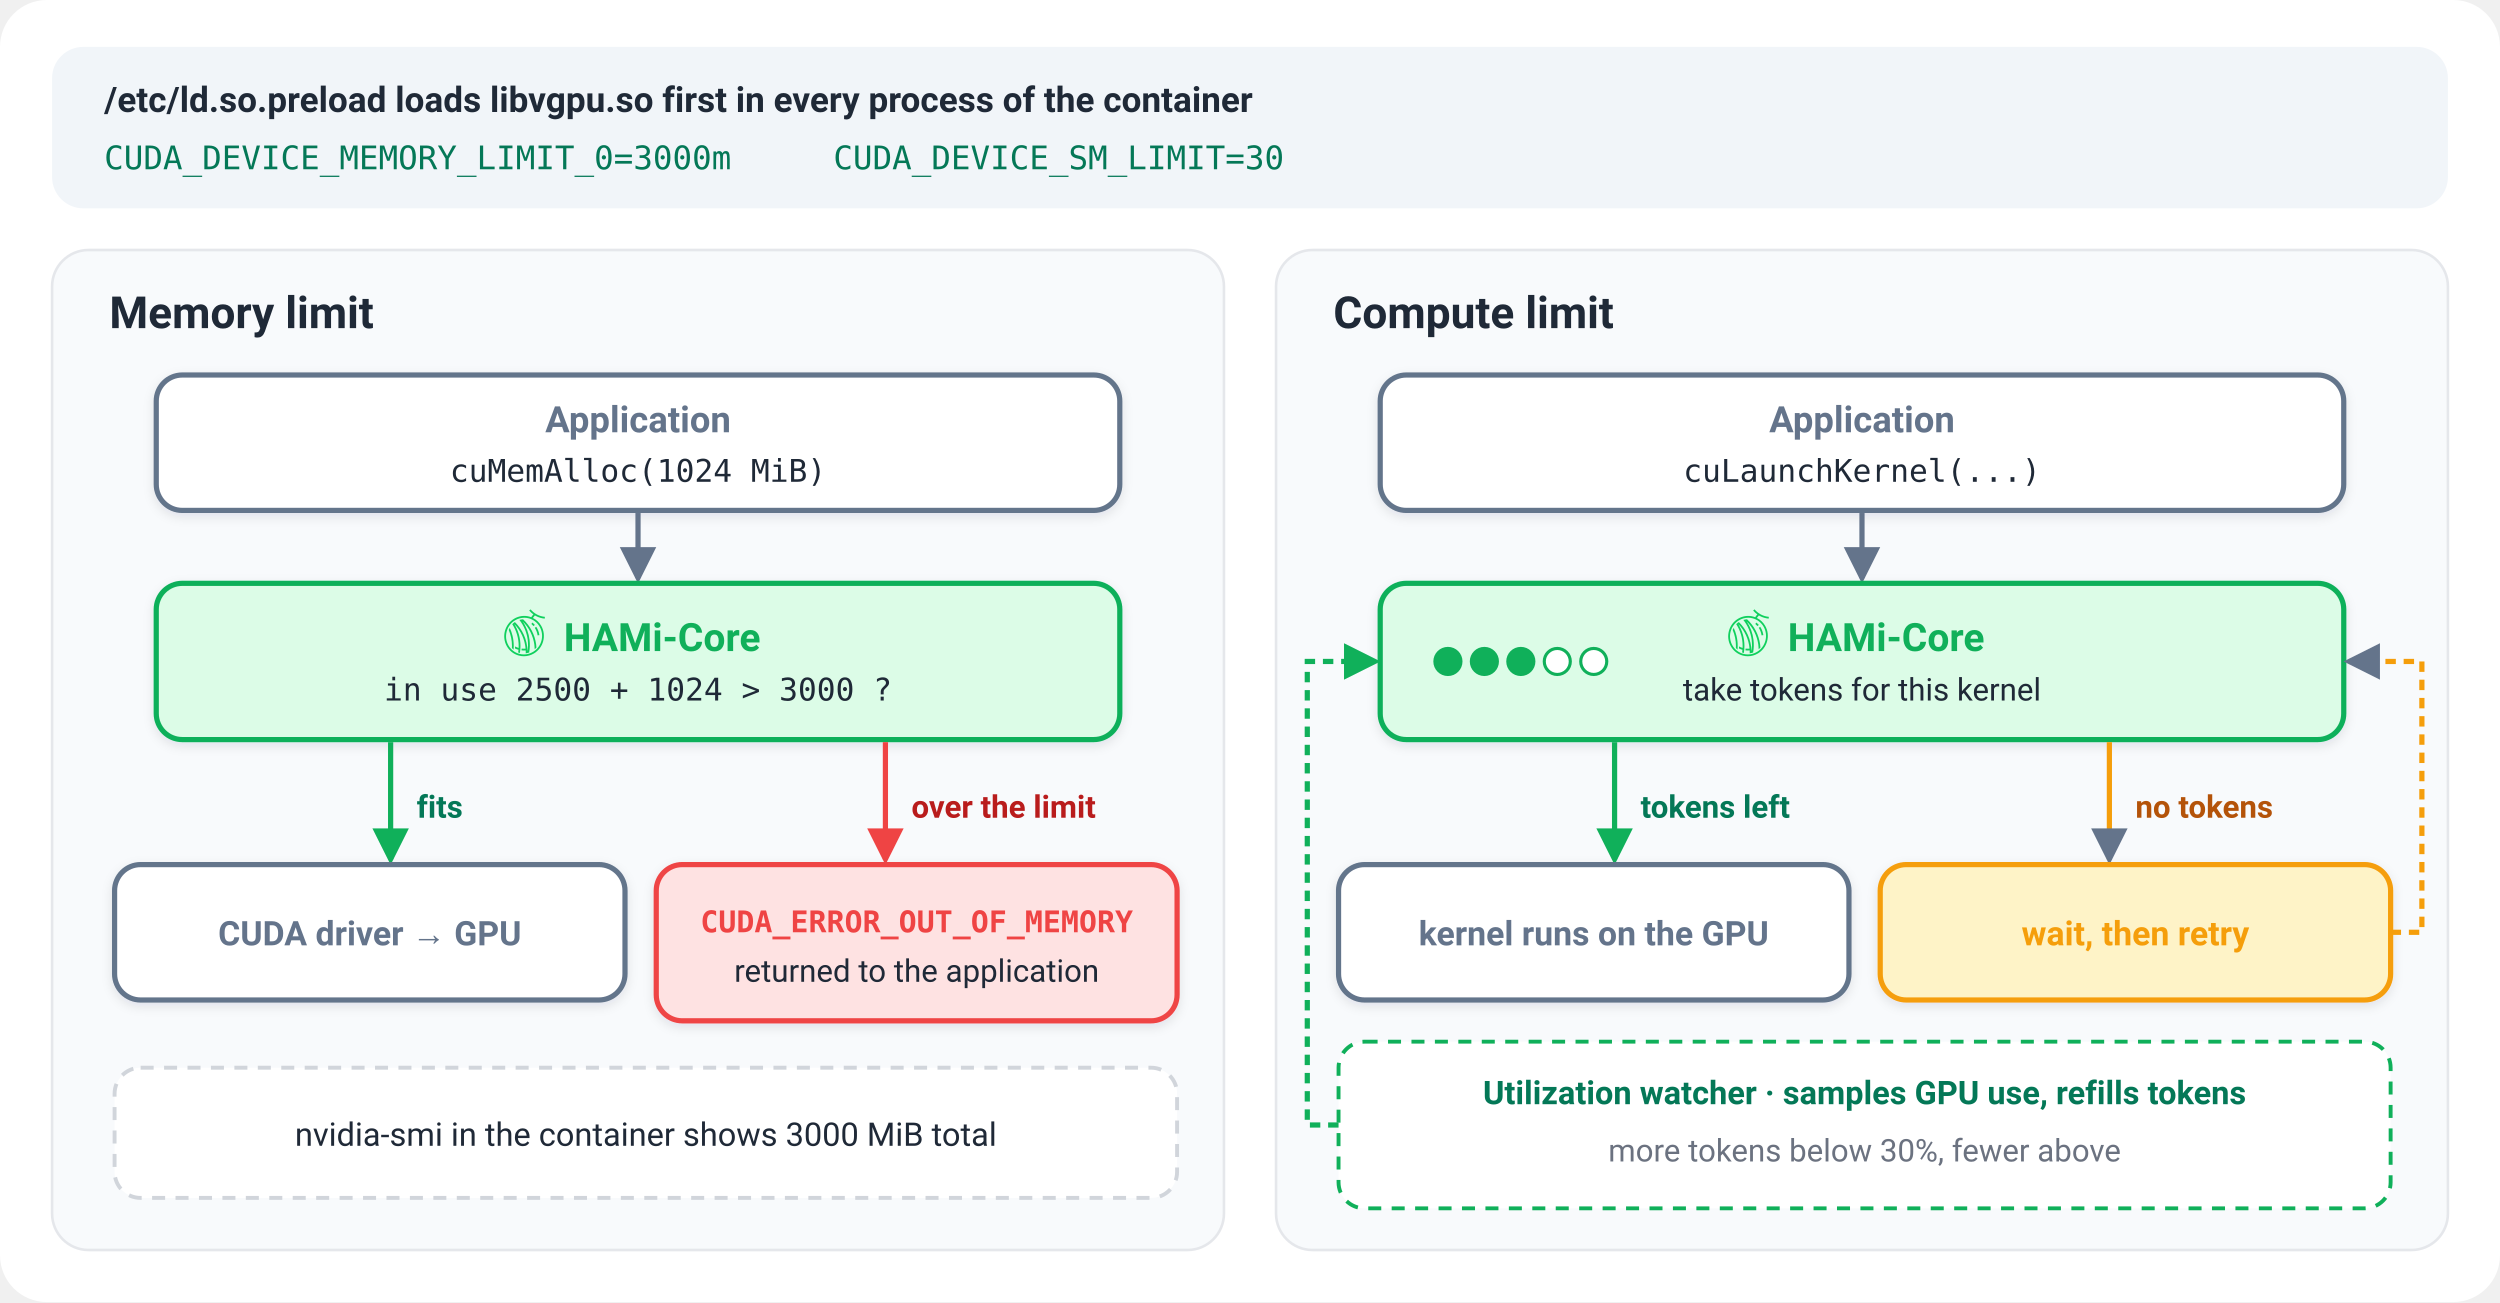
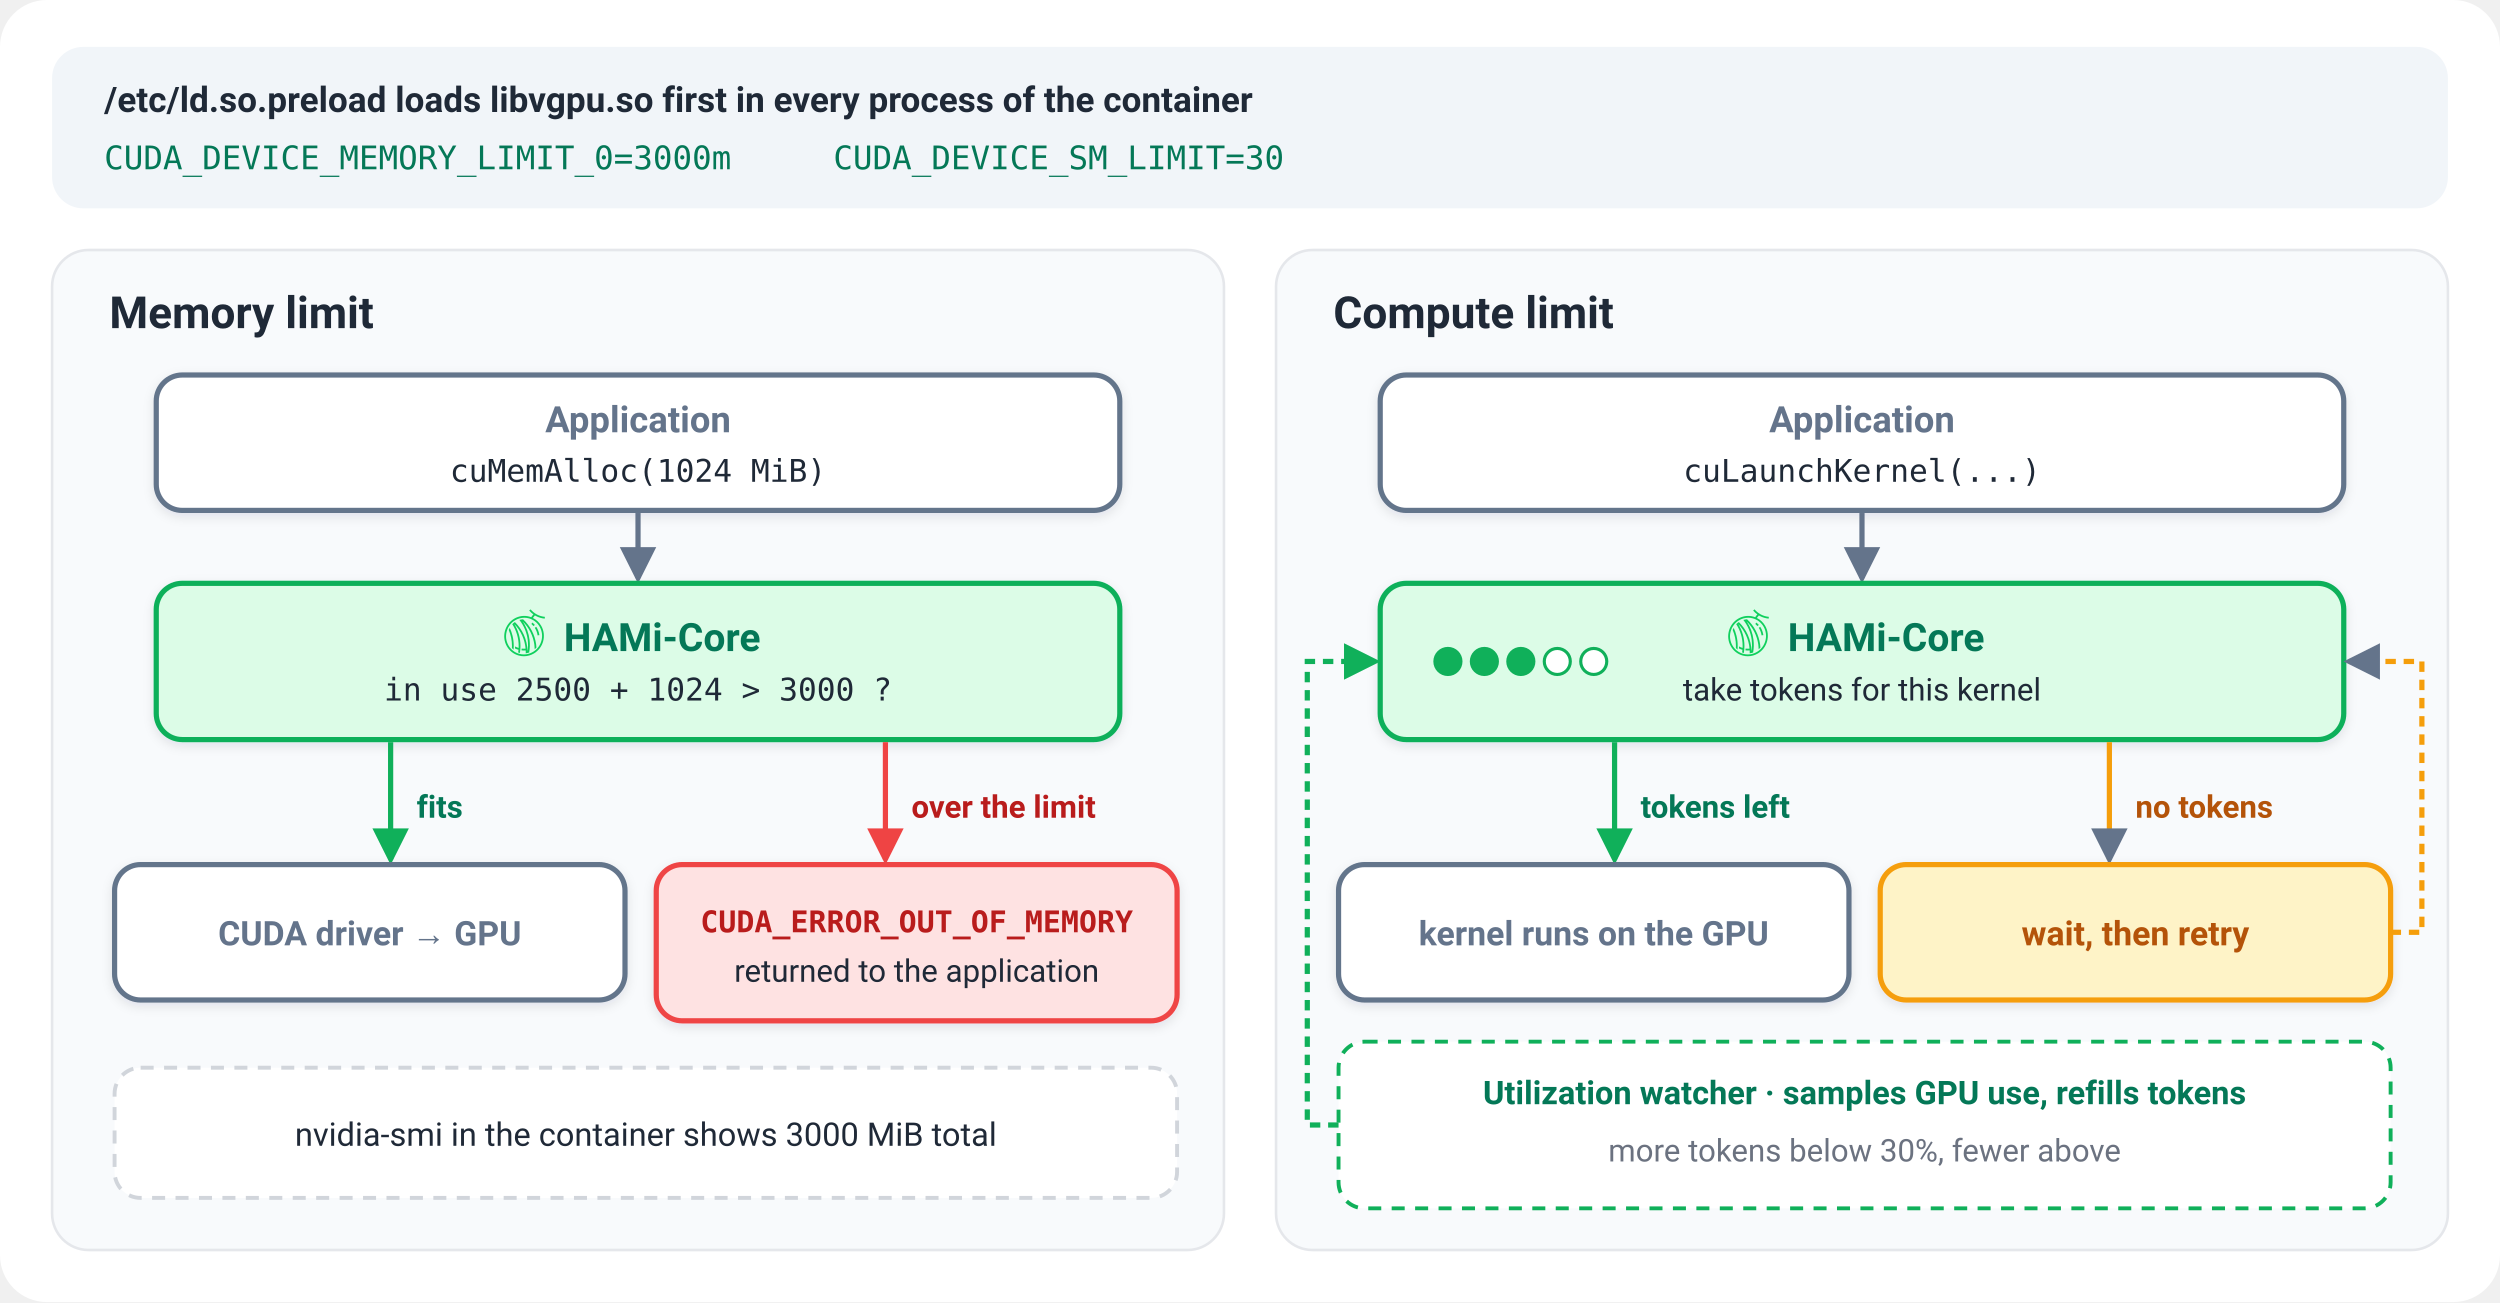
<svg xmlns="http://www.w3.org/2000/svg" viewBox="0 0 960 500" width="960" height="500" role="img">
  <defs>
    <pattern id="hatch" width="8" height="8" patternUnits="userSpaceOnUse" patternTransform="rotate(45)">
      <rect width="8" height="8" fill="#F3F4F6" />
      <line x1="0" y1="0" x2="0" y2="8" stroke="#D1D5DB" stroke-width="3" />
    </pattern>
    <marker id="arrow" viewBox="0 0 10 10" refX="8.5" refY="5" markerWidth="7" markerHeight="7" orient="auto-start-reverse">
      <path d="M0,0 L10,5 L0,10 z" fill="#64748B" />
    </marker>
    <marker id="arrowG" viewBox="0 0 10 10" refX="8.5" refY="5" markerWidth="7" markerHeight="7" orient="auto-start-reverse">
      <path d="M0,0 L10,5 L0,10 z" fill="#10B05A" />
    </marker>
    <marker id="arrowR" viewBox="0 0 10 10" refX="8.5" refY="5" markerWidth="7" markerHeight="7" orient="auto-start-reverse">
      <path d="M0,0 L10,5 L0,10 z" fill="#EF4444" />
    </marker>
    <filter id="shadow" x="-10%" y="-10%" width="120%" height="130%">
      <feDropShadow dx="0" dy="1.5" stdDeviation="2" flood-color="#0F172A" flood-opacity="0.10" />
    </filter>
  </defs>
  <rect x="0" y="0" width="960" height="500" rx="18" fill="#FFFFFF" />
  <rect x="20" y="18" width="920" height="62" rx="12" fill="#F1F5F9" />
  <text x="40" y="43" font-family="-apple-system, BlinkMacSystemFont, 'Segoe UI', Roboto, 'Helvetica Neue', Arial, 'PingFang SC', 'Hiragino Sans GB', 'Noto Sans CJK SC', 'Microsoft YaHei', sans-serif" font-size="13.5" font-weight="600" fill="#1F2937" text-anchor="start">/etc/ld.so.preload loads libvgpu.so first in every process of the container</text>
  <text x="40" y="65" font-family="ui-monospace, SFMono-Regular, Menlo, Consolas, monospace" font-size="12.5" font-weight="400" fill="#047857" text-anchor="start">CUDA_DEVICE_MEMORY_LIMIT_0=3000m</text>
  <text x="320" y="65" font-family="ui-monospace, SFMono-Regular, Menlo, Consolas, monospace" font-size="12.5" font-weight="400" fill="#047857" text-anchor="start">CUDA_DEVICE_SM_LIMIT=30</text>
  <rect x="20" y="96" width="450" height="384" rx="14" fill="#F8FAFC" stroke="#E5E7EB" stroke-width="1" />
  <text x="42" y="126" font-family="-apple-system, BlinkMacSystemFont, 'Segoe UI', Roboto, 'Helvetica Neue', Arial, 'PingFang SC', 'Hiragino Sans GB', 'Noto Sans CJK SC', 'Microsoft YaHei', sans-serif" font-size="17" font-weight="700" fill="#1F2937" text-anchor="start">Memory limit</text>
  <rect x="490" y="96" width="450" height="384" rx="14" fill="#F8FAFC" stroke="#E5E7EB" stroke-width="1" />
  <text x="512" y="126" font-family="-apple-system, BlinkMacSystemFont, 'Segoe UI', Roboto, 'Helvetica Neue', Arial, 'PingFang SC', 'Hiragino Sans GB', 'Noto Sans CJK SC', 'Microsoft YaHei', sans-serif" font-size="17" font-weight="700" fill="#1F2937" text-anchor="start">Compute limit</text>
  <rect x="60" y="144" width="370" height="52" rx="10" fill="#fff" stroke="#64748B" stroke-width="2" filter="url(#shadow)" />
  <text x="245.0" y="166.0" font-family="-apple-system, BlinkMacSystemFont, 'Segoe UI', Roboto, 'Helvetica Neue', Arial, 'PingFang SC', 'Hiragino Sans GB', 'Noto Sans CJK SC', 'Microsoft YaHei', sans-serif" font-size="14" font-weight="700" fill="#64748B" text-anchor="middle">Application</text>
  <text x="245.0" y="185.0" font-family="ui-monospace, SFMono-Regular, Menlo, Consolas, monospace" font-size="12" font-weight="400" fill="#1F2937" text-anchor="middle">cuMemAlloc(1024 MiB)</text>
  <line x1="245" y1="197" x2="245" y2="222" stroke="#64748B" stroke-width="2" marker-end="url(#arrow)" />
  <rect x="60" y="224" width="370" height="60" rx="10" fill="#DCFCE7" stroke="#10B05A" stroke-width="2" filter="url(#shadow)" />
  <g transform="translate(192.5 234.0) scale(0.03516)">
    <path d="M319.9 0C339.2 22.9 362.4 41.6 388.8 55.6C416 70 445.3 78.6 476 81.4L474.2 101.1C440.9 98.1 409 88.7 379.5 73.1C375.3 70.9 371.3 68.6 367.2 66.2C359 74.7 351.7 83.9 345.1 93.7C383.2 112.5 414.9 142.5 436.5 180.6C465.2 231.3 472.6 290.6 457.4 347.4C442.2 404.2 406.2 451.9 356.1 481.6C322.3 501.7 284.7 511.9 246.7 511.9C228.3 511.9 209.8 509.5 191.6 504.6C135.8 489.7 89.2 453.5 60.5 402.7C31.9 352 24.4 292.7 39.6 235.9C54.8 179 90.8 131.4 140.9 101.6C191.1 71.8 249.5 63.7 305.4 78.6C312.6 80.5 319.7 82.8 326.7 85.5C333.7 74.7 341.6 64.5 350.4 55C333.5 42.9 318.2 28.7 304.6 12.6L319.9 0ZM250.5 91.3C216 91.3 181.9 100.6 151.2 118.8C105.5 145.8 72.8 189.3 58.9 241.1C45 292.9 51.8 346.9 77.9 393.1C103.9 439.2 146.2 472 196.8 485.5C213.3 489.9 230 492.1 246.7 492.1C281.2 492.1 315.3 482.8 346 464.6C391.7 437.6 424.4 394.1 438.3 342.3C452.2 290.5 445.4 236.5 419.3 190.3C393.3 144.2 351 111.4 300.4 97.9C283.9 93.5 267.2 91.3 250.5 91.3ZM237.8 108C315.5 179.8 365.8 275.7 380.5 381.6C382 392.4 383.2 404.7 383.9 417.1C378 423.9 371.7 430.2 364.9 436.1C364.4 418.3 363 399.8 360.8 384.3C347.3 287.6 302.9 199.6 234.2 132C274.5 192.1 300 260.8 308.6 333.8C314.1 380 312.6 426.1 304.2 471.2C292.1 475.4 279.5 478.4 266.7 480C266.8 475.6 266.9 471.2 266.9 466.8C266.9 460.6 266.8 454.4 266.5 448.3C259.3 449 252.1 449.4 244.9 449.4C236.8 449.4 228.7 448.9 220.6 448C221.3 441.4 221.8 434.8 222.2 428.2C236.5 429.9 250.9 430 265.2 428.5C260.9 378.7 248.3 330.5 227.5 284.8C206.3 238.2 177.6 196.3 141.9 159.9C186.1 231.9 209.4 314.2 209.4 399.6C209.4 425.4 207.2 451.1 203 476.3C201.6 476 200.2 475.6 198.8 475.2C193.7 473.8 188.7 472.3 183.9 470.5C185.5 460.9 186.7 451.1 187.6 441.4C174.4 437.7 161.7 432.8 149.6 426.7C150 419.3 150.3 412 150.4 404.6C162.6 411.5 175.5 417 189.1 421.1C189.4 413.9 189.6 406.7 189.6 399.5C189.6 314.4 165.5 232.6 119.7 161.7C128.5 152.9 138.1 145.1 148.4 138.3C189.2 178.1 221.8 224.5 245.5 276.5C271.4 333.3 285.2 393.8 286.5 456.5C292.8 416.9 293.6 376.5 288.8 336.1C279.2 254.8 247.7 178.9 197.3 115.3C210.6 111.4 224.1 108.9 237.8 108ZM92.2 201.5C105.2 229.3 115.5 258.4 122.8 288.2C131.6 324.2 136 361.4 136 398.8C136 412.6 135.4 426.4 134.2 440.1C127.7 434.7 121.6 428.9 115.9 422.6C116.3 414.7 116.5 406.7 116.5 398.8C116.5 338.9 104.3 279.3 81.1 224.7C84.4 216.6 88.1 208.8 92.2 201.5ZM382 190.5C399.8 217.6 411.6 249.1 416 281.4L396.5 284C392.5 254.6 381.8 226 365.6 201.3L382 190.5ZM340.6 144C349.9 151.8 358.7 160.5 366.6 169.9L351.6 182.6C344.4 174.1 336.5 166.2 328 159.1L340.6 144Z" fill="#0FD05D" />
  </g>
-   <text x="216.5" y="250.0" font-family="-apple-system, BlinkMacSystemFont, 'Segoe UI', Roboto, 'Helvetica Neue', Arial, 'PingFang SC', 'Hiragino Sans GB', 'Noto Sans CJK SC', 'Microsoft YaHei', sans-serif" font-size="15" font-weight="700" fill="#10B05A" text-anchor="start">HAMi-Core</text>
+   <text x="216.5" y="250.0" font-family="-apple-system, BlinkMacSystemFont, 'Segoe UI', Roboto, 'Helvetica Neue', Arial, 'PingFang SC', 'Hiragino Sans GB', 'Noto Sans CJK SC', 'Microsoft YaHei', sans-serif" font-size="15" font-weight="700" fill="#047857" text-anchor="start">HAMi-Core</text>
  <text x="245.0" y="269.0" font-family="ui-monospace, SFMono-Regular, Menlo, Consolas, monospace" font-size="12" font-weight="400" fill="#1F2937" text-anchor="middle">in use 2500 + 1024 &gt; 3000 ?</text>
  <path d="M150 285 L150 330" fill="none" stroke="#10B05A" stroke-width="2" marker-end="url(#arrowG)" />
  <text x="160" y="314" font-family="-apple-system, BlinkMacSystemFont, 'Segoe UI', Roboto, 'Helvetica Neue', Arial, 'PingFang SC', 'Hiragino Sans GB', 'Noto Sans CJK SC', 'Microsoft YaHei', sans-serif" font-size="12" font-weight="600" fill="#047857" text-anchor="start">fits</text>
  <path d="M340 285 L340 330" fill="none" stroke="#EF4444" stroke-width="2" marker-end="url(#arrowR)" />
  <text x="350" y="314" font-family="-apple-system, BlinkMacSystemFont, 'Segoe UI', Roboto, 'Helvetica Neue', Arial, 'PingFang SC', 'Hiragino Sans GB', 'Noto Sans CJK SC', 'Microsoft YaHei', sans-serif" font-size="12" font-weight="600" fill="#B91C1C" text-anchor="start">over the limit</text>
  <rect x="44" y="332" width="196" height="52" rx="10" fill="#fff" stroke="#64748B" stroke-width="2" filter="url(#shadow)" />
  <text x="142.0" y="363.0" font-family="-apple-system, BlinkMacSystemFont, 'Segoe UI', Roboto, 'Helvetica Neue', Arial, 'PingFang SC', 'Hiragino Sans GB', 'Noto Sans CJK SC', 'Microsoft YaHei', sans-serif" font-size="13" font-weight="700" fill="#64748B" text-anchor="middle">CUDA driver → GPU</text>
  <rect x="252" y="332" width="200" height="60" rx="10" fill="#FEE2E2" stroke="#EF4444" stroke-width="2" filter="url(#shadow)" />
-   <text x="352.0" y="358.0" font-family="ui-monospace, SFMono-Regular, Menlo, Consolas, monospace" font-size="11.5" font-weight="700" fill="#EF4444" text-anchor="middle">CUDA_ERROR_OUT_OF_MEMORY</text>
+   <text x="352.0" y="358.0" font-family="ui-monospace, SFMono-Regular, Menlo, Consolas, monospace" font-size="11.5" font-weight="700" fill="#B91C1C" text-anchor="middle">CUDA_ERROR_OUT_OF_MEMORY</text>
  <text x="352.0" y="377.0" font-family="-apple-system, BlinkMacSystemFont, 'Segoe UI', Roboto, 'Helvetica Neue', Arial, 'PingFang SC', 'Hiragino Sans GB', 'Noto Sans CJK SC', 'Microsoft YaHei', sans-serif" font-size="12" font-weight="400" fill="#1F2937" text-anchor="middle">returned to the application</text>
  <rect x="44" y="410" width="408" height="50" rx="10" fill="#fff" stroke="#D1D5DB" stroke-width="1.5" stroke-dasharray="5 4" />
  <text x="248" y="440" font-family="-apple-system, BlinkMacSystemFont, 'Segoe UI', Roboto, 'Helvetica Neue', Arial, 'PingFang SC', 'Hiragino Sans GB', 'Noto Sans CJK SC', 'Microsoft YaHei', sans-serif" font-size="12.5" font-weight="400" fill="#1F2937" text-anchor="middle">nvidia-smi in the container shows 3000 MiB total</text>
  <rect x="530" y="144" width="370" height="52" rx="10" fill="#fff" stroke="#64748B" stroke-width="2" filter="url(#shadow)" />
  <text x="715.0" y="166.0" font-family="-apple-system, BlinkMacSystemFont, 'Segoe UI', Roboto, 'Helvetica Neue', Arial, 'PingFang SC', 'Hiragino Sans GB', 'Noto Sans CJK SC', 'Microsoft YaHei', sans-serif" font-size="14" font-weight="700" fill="#64748B" text-anchor="middle">Application</text>
  <text x="715.0" y="185.0" font-family="ui-monospace, SFMono-Regular, Menlo, Consolas, monospace" font-size="12" font-weight="400" fill="#1F2937" text-anchor="middle">cuLaunchKernel(...)</text>
  <line x1="715" y1="197" x2="715" y2="222" stroke="#64748B" stroke-width="2" marker-end="url(#arrow)" />
  <rect x="530" y="224" width="370" height="60" rx="10" fill="#DCFCE7" stroke="#10B05A" stroke-width="2" filter="url(#shadow)" />
  <g transform="translate(662.5 234.0) scale(0.03516)">
    <path d="M319.9 0C339.2 22.9 362.4 41.6 388.8 55.6C416 70 445.3 78.6 476 81.4L474.2 101.1C440.9 98.1 409 88.7 379.5 73.1C375.3 70.9 371.3 68.6 367.2 66.2C359 74.7 351.7 83.9 345.1 93.7C383.2 112.5 414.9 142.5 436.5 180.6C465.2 231.3 472.6 290.6 457.4 347.4C442.2 404.2 406.2 451.9 356.1 481.6C322.3 501.7 284.7 511.9 246.7 511.9C228.3 511.9 209.8 509.5 191.6 504.6C135.8 489.7 89.2 453.5 60.5 402.7C31.9 352 24.4 292.7 39.6 235.9C54.8 179 90.8 131.4 140.9 101.6C191.1 71.8 249.5 63.7 305.4 78.6C312.6 80.5 319.7 82.8 326.7 85.5C333.7 74.7 341.6 64.5 350.4 55C333.5 42.9 318.2 28.7 304.6 12.6L319.9 0ZM250.5 91.3C216 91.3 181.9 100.6 151.2 118.8C105.5 145.8 72.8 189.3 58.9 241.1C45 292.9 51.8 346.9 77.9 393.1C103.9 439.2 146.2 472 196.8 485.5C213.3 489.9 230 492.1 246.7 492.1C281.2 492.1 315.3 482.8 346 464.6C391.7 437.6 424.4 394.1 438.3 342.3C452.2 290.5 445.4 236.5 419.3 190.3C393.3 144.2 351 111.4 300.4 97.9C283.9 93.5 267.2 91.3 250.5 91.3ZM237.8 108C315.5 179.8 365.8 275.7 380.5 381.6C382 392.4 383.2 404.7 383.9 417.1C378 423.9 371.7 430.2 364.9 436.1C364.4 418.3 363 399.8 360.8 384.3C347.3 287.6 302.9 199.6 234.2 132C274.5 192.1 300 260.8 308.6 333.8C314.1 380 312.6 426.1 304.2 471.2C292.1 475.4 279.5 478.4 266.7 480C266.8 475.6 266.9 471.2 266.9 466.8C266.9 460.6 266.8 454.4 266.5 448.3C259.3 449 252.1 449.4 244.9 449.4C236.8 449.4 228.7 448.9 220.6 448C221.3 441.4 221.8 434.8 222.2 428.2C236.5 429.9 250.9 430 265.2 428.5C260.9 378.7 248.3 330.5 227.5 284.8C206.3 238.2 177.6 196.3 141.9 159.9C186.1 231.9 209.4 314.2 209.4 399.6C209.4 425.4 207.2 451.1 203 476.3C201.6 476 200.2 475.6 198.8 475.2C193.7 473.8 188.7 472.3 183.9 470.5C185.5 460.9 186.7 451.1 187.6 441.4C174.4 437.7 161.7 432.8 149.6 426.7C150 419.3 150.3 412 150.4 404.6C162.6 411.5 175.5 417 189.1 421.1C189.4 413.9 189.6 406.7 189.6 399.5C189.6 314.4 165.5 232.6 119.7 161.7C128.5 152.9 138.1 145.1 148.4 138.3C189.2 178.1 221.8 224.5 245.5 276.5C271.4 333.3 285.2 393.8 286.5 456.5C292.8 416.9 293.6 376.5 288.8 336.1C279.2 254.8 247.7 178.9 197.3 115.3C210.6 111.4 224.1 108.9 237.8 108ZM92.2 201.5C105.2 229.3 115.5 258.4 122.8 288.2C131.6 324.2 136 361.4 136 398.8C136 412.6 135.4 426.4 134.2 440.1C127.7 434.7 121.6 428.9 115.9 422.6C116.3 414.7 116.5 406.7 116.5 398.8C116.5 338.9 104.3 279.3 81.1 224.7C84.4 216.6 88.1 208.8 92.2 201.5ZM382 190.5C399.8 217.6 411.6 249.1 416 281.4L396.5 284C392.5 254.6 381.8 226 365.6 201.3L382 190.5ZM340.6 144C349.9 151.8 358.7 160.5 366.6 169.9L351.6 182.6C344.4 174.1 336.5 166.2 328 159.1L340.6 144Z" fill="#0FD05D" />
  </g>
-   <text x="686.5" y="250.0" font-family="-apple-system, BlinkMacSystemFont, 'Segoe UI', Roboto, 'Helvetica Neue', Arial, 'PingFang SC', 'Hiragino Sans GB', 'Noto Sans CJK SC', 'Microsoft YaHei', sans-serif" font-size="15" font-weight="700" fill="#10B05A" text-anchor="start">HAMi-Core</text>
+   <text x="686.5" y="250.0" font-family="-apple-system, BlinkMacSystemFont, 'Segoe UI', Roboto, 'Helvetica Neue', Arial, 'PingFang SC', 'Hiragino Sans GB', 'Noto Sans CJK SC', 'Microsoft YaHei', sans-serif" font-size="15" font-weight="700" fill="#047857" text-anchor="start">HAMi-Core</text>
  <text x="715.0" y="269.0" font-family="-apple-system, BlinkMacSystemFont, 'Segoe UI', Roboto, 'Helvetica Neue', Arial, 'PingFang SC', 'Hiragino Sans GB', 'Noto Sans CJK SC', 'Microsoft YaHei', sans-serif" font-size="12" font-weight="400" fill="#1F2937" text-anchor="middle">take tokens for this kernel</text>
  <path d="M620 285 L620 330" fill="none" stroke="#10B05A" stroke-width="2" marker-end="url(#arrowG)" />
  <text x="630" y="314" font-family="-apple-system, BlinkMacSystemFont, 'Segoe UI', Roboto, 'Helvetica Neue', Arial, 'PingFang SC', 'Hiragino Sans GB', 'Noto Sans CJK SC', 'Microsoft YaHei', sans-serif" font-size="12" font-weight="600" fill="#047857" text-anchor="start">tokens left</text>
  <path d="M810 285 L810 330" fill="none" stroke="#F59E0B" stroke-width="2" marker-end="url(#arrow)" />
  <text x="820" y="314" font-family="-apple-system, BlinkMacSystemFont, 'Segoe UI', Roboto, 'Helvetica Neue', Arial, 'PingFang SC', 'Hiragino Sans GB', 'Noto Sans CJK SC', 'Microsoft YaHei', sans-serif" font-size="12" font-weight="600" fill="#B45309" text-anchor="start">no tokens</text>
  <rect x="514" y="332" width="196" height="52" rx="10" fill="#fff" stroke="#64748B" stroke-width="2" filter="url(#shadow)" />
  <text x="612.0" y="363.0" font-family="-apple-system, BlinkMacSystemFont, 'Segoe UI', Roboto, 'Helvetica Neue', Arial, 'PingFang SC', 'Hiragino Sans GB', 'Noto Sans CJK SC', 'Microsoft YaHei', sans-serif" font-size="13" font-weight="700" fill="#64748B" text-anchor="middle">kernel runs on the GPU</text>
  <rect x="722" y="332" width="196" height="52" rx="10" fill="#FEF3C7" stroke="#F59E0B" stroke-width="2" filter="url(#shadow)" />
-   <text x="820.0" y="363.0" font-family="-apple-system, BlinkMacSystemFont, 'Segoe UI', Roboto, 'Helvetica Neue', Arial, 'PingFang SC', 'Hiragino Sans GB', 'Noto Sans CJK SC', 'Microsoft YaHei', sans-serif" font-size="13" font-weight="700" fill="#F59E0B" text-anchor="middle">wait, then retry</text>
+   <text x="820.0" y="363.0" font-family="-apple-system, BlinkMacSystemFont, 'Segoe UI', Roboto, 'Helvetica Neue', Arial, 'PingFang SC', 'Hiragino Sans GB', 'Noto Sans CJK SC', 'Microsoft YaHei', sans-serif" font-size="13" font-weight="700" fill="#B45309" text-anchor="middle">wait, then retry</text>
  <path d="M918 358 L930 358 L930 254 L902 254" fill="none" stroke="#F59E0B" stroke-width="2" stroke-dasharray="4 3" marker-end="url(#arrow)" />
  <circle cx="556" cy="254" r="5" fill="#10B05A" stroke="#10B05A" stroke-width="1.2" />
  <circle cx="570" cy="254" r="5" fill="#10B05A" stroke="#10B05A" stroke-width="1.2" />
  <circle cx="584" cy="254" r="5" fill="#10B05A" stroke="#10B05A" stroke-width="1.2" />
  <circle cx="598" cy="254" r="5" fill="#fff" stroke="#10B05A" stroke-width="1.2" />
  <circle cx="612" cy="254" r="5" fill="#fff" stroke="#10B05A" stroke-width="1.2" />
  <rect x="514" y="400" width="404" height="64" rx="10" fill="#fff" stroke="#10B05A" stroke-width="1.5" stroke-dasharray="5 4" />
  <text x="716" y="424" font-family="-apple-system, BlinkMacSystemFont, 'Segoe UI', Roboto, 'Helvetica Neue', Arial, 'PingFang SC', 'Hiragino Sans GB', 'Noto Sans CJK SC', 'Microsoft YaHei', sans-serif" font-size="12.5" font-weight="600" fill="#047857" text-anchor="middle">Utilization watcher · samples GPU use, refills tokens</text>
  <text x="716" y="446" font-family="-apple-system, BlinkMacSystemFont, 'Segoe UI', Roboto, 'Helvetica Neue', Arial, 'PingFang SC', 'Hiragino Sans GB', 'Noto Sans CJK SC', 'Microsoft YaHei', sans-serif" font-size="12" font-weight="400" fill="#6B7280" text-anchor="middle">more tokens below 30%, fewer above</text>
  <path d="M514 432 L502 432 L502 254 L528 254" fill="none" stroke="#10B05A" stroke-width="2" stroke-dasharray="4 3" marker-end="url(#arrowG)" />
</svg>
